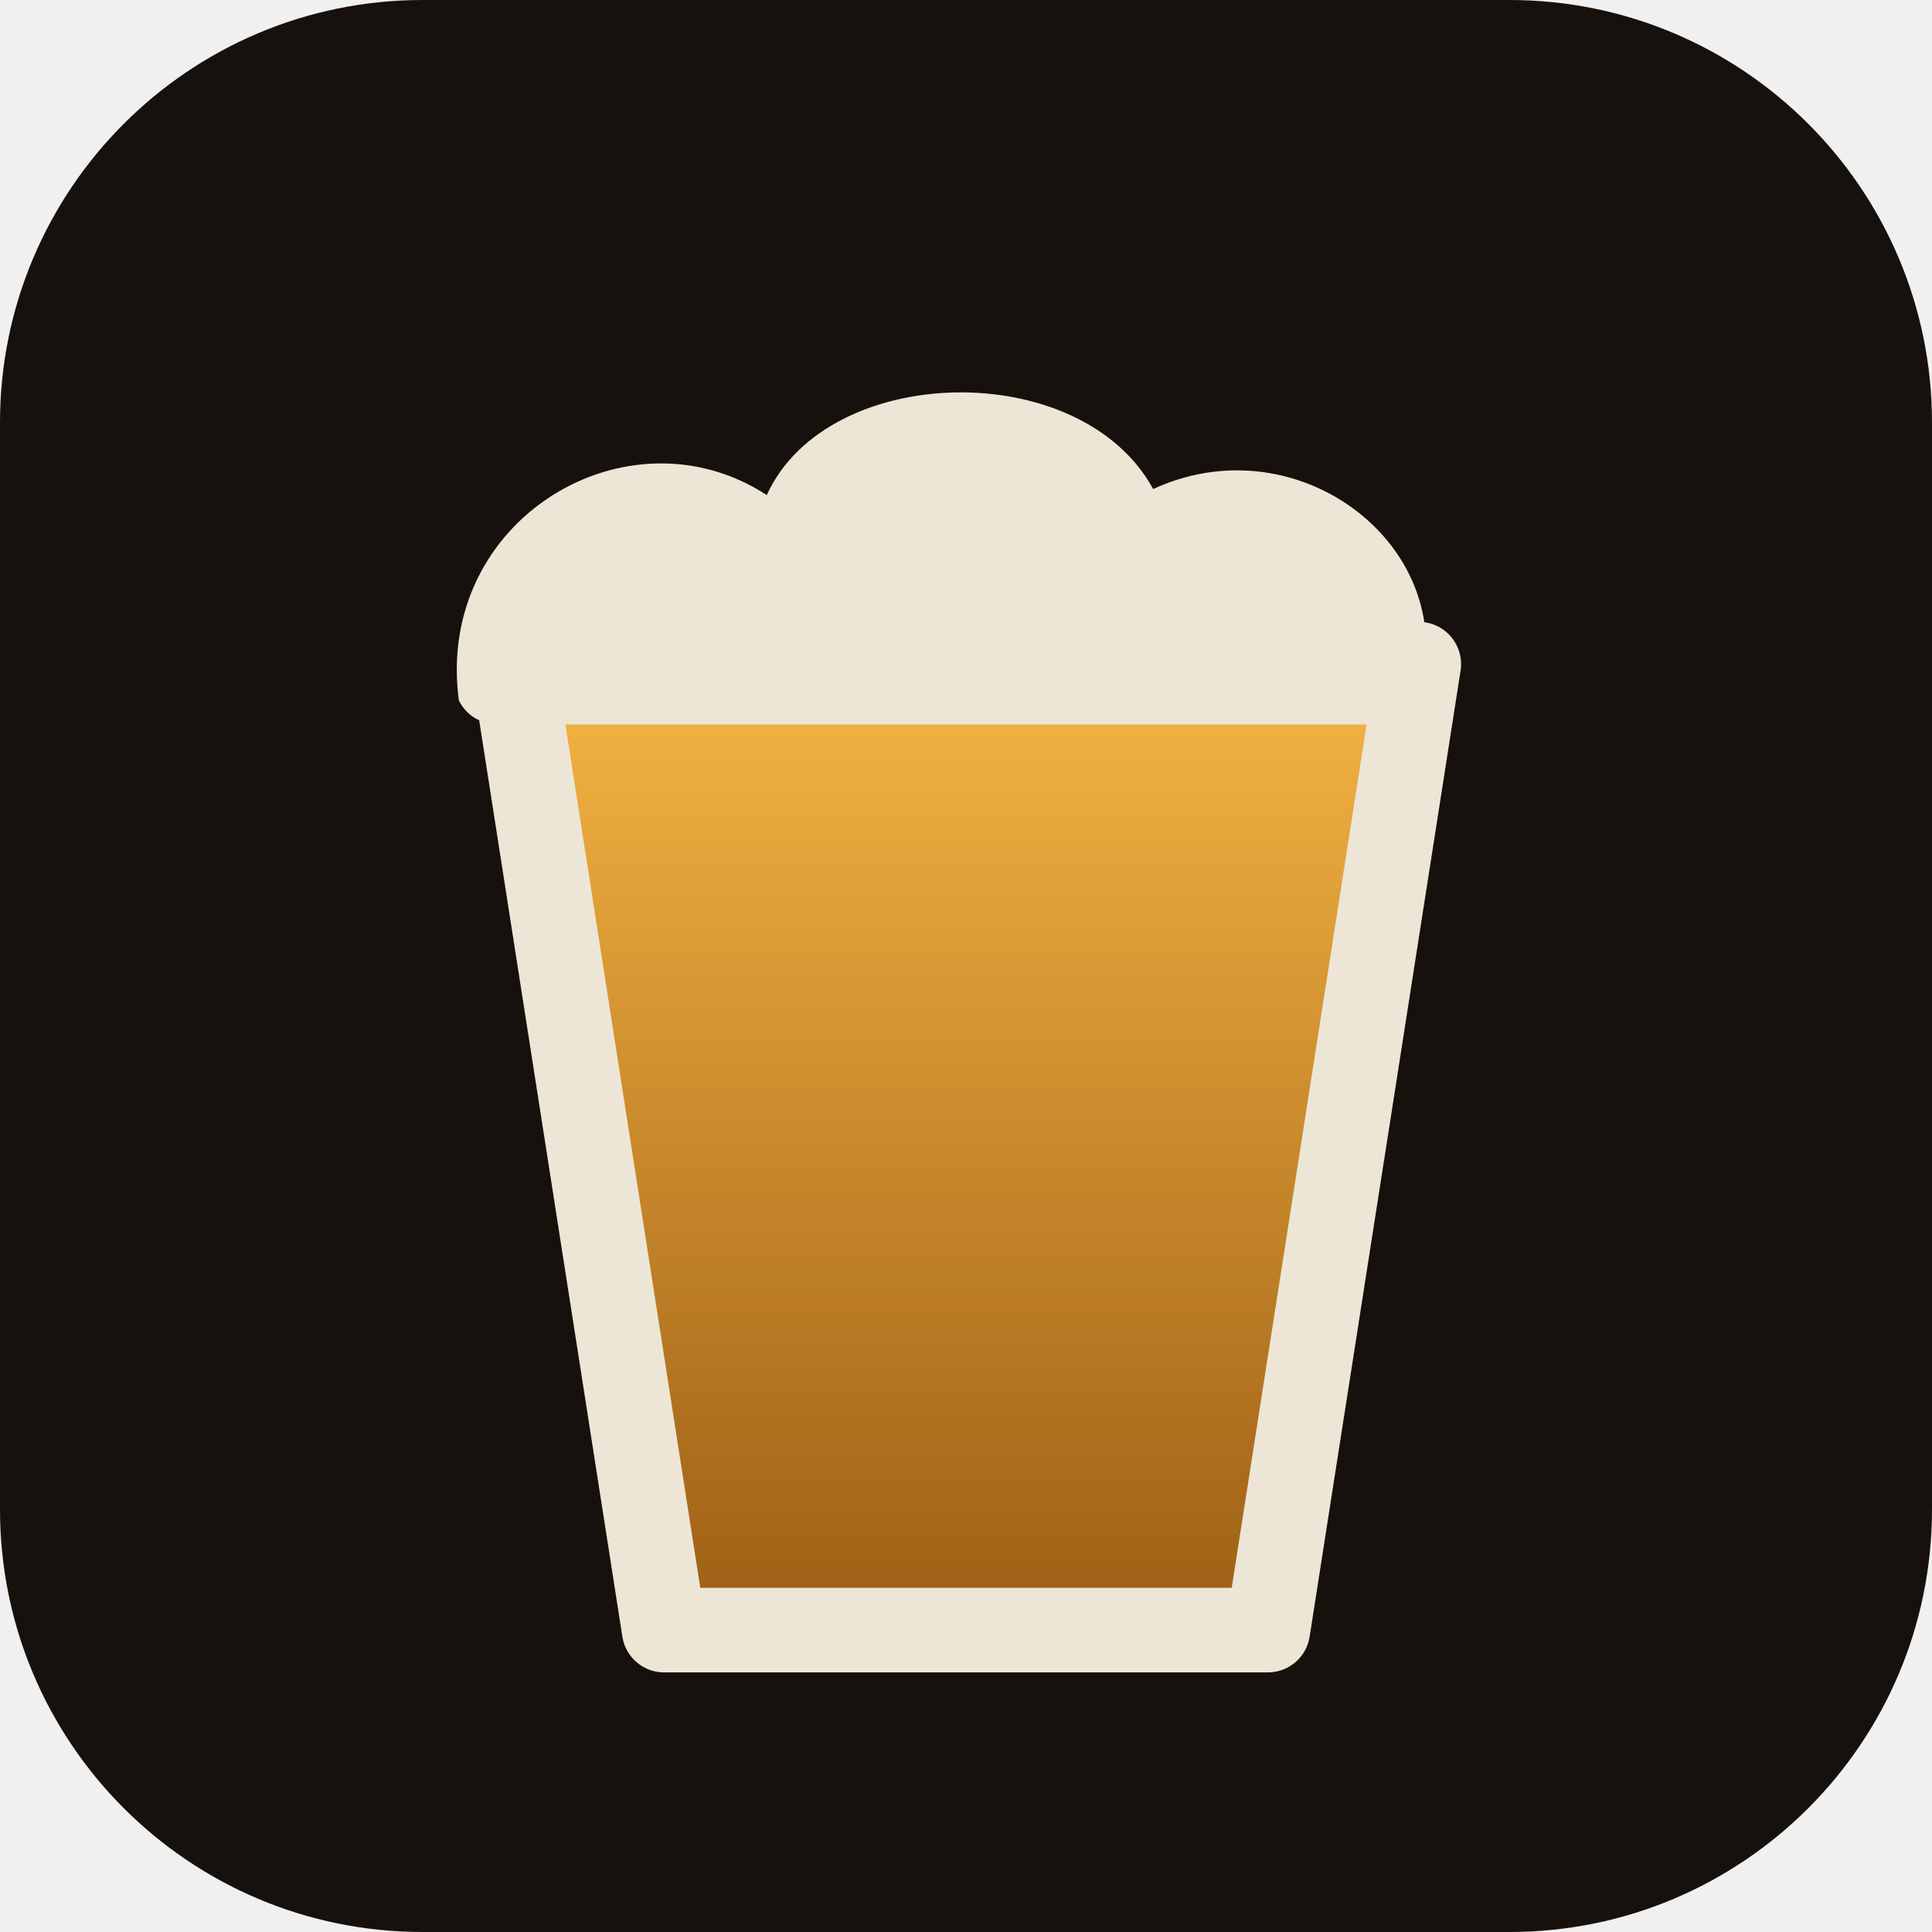
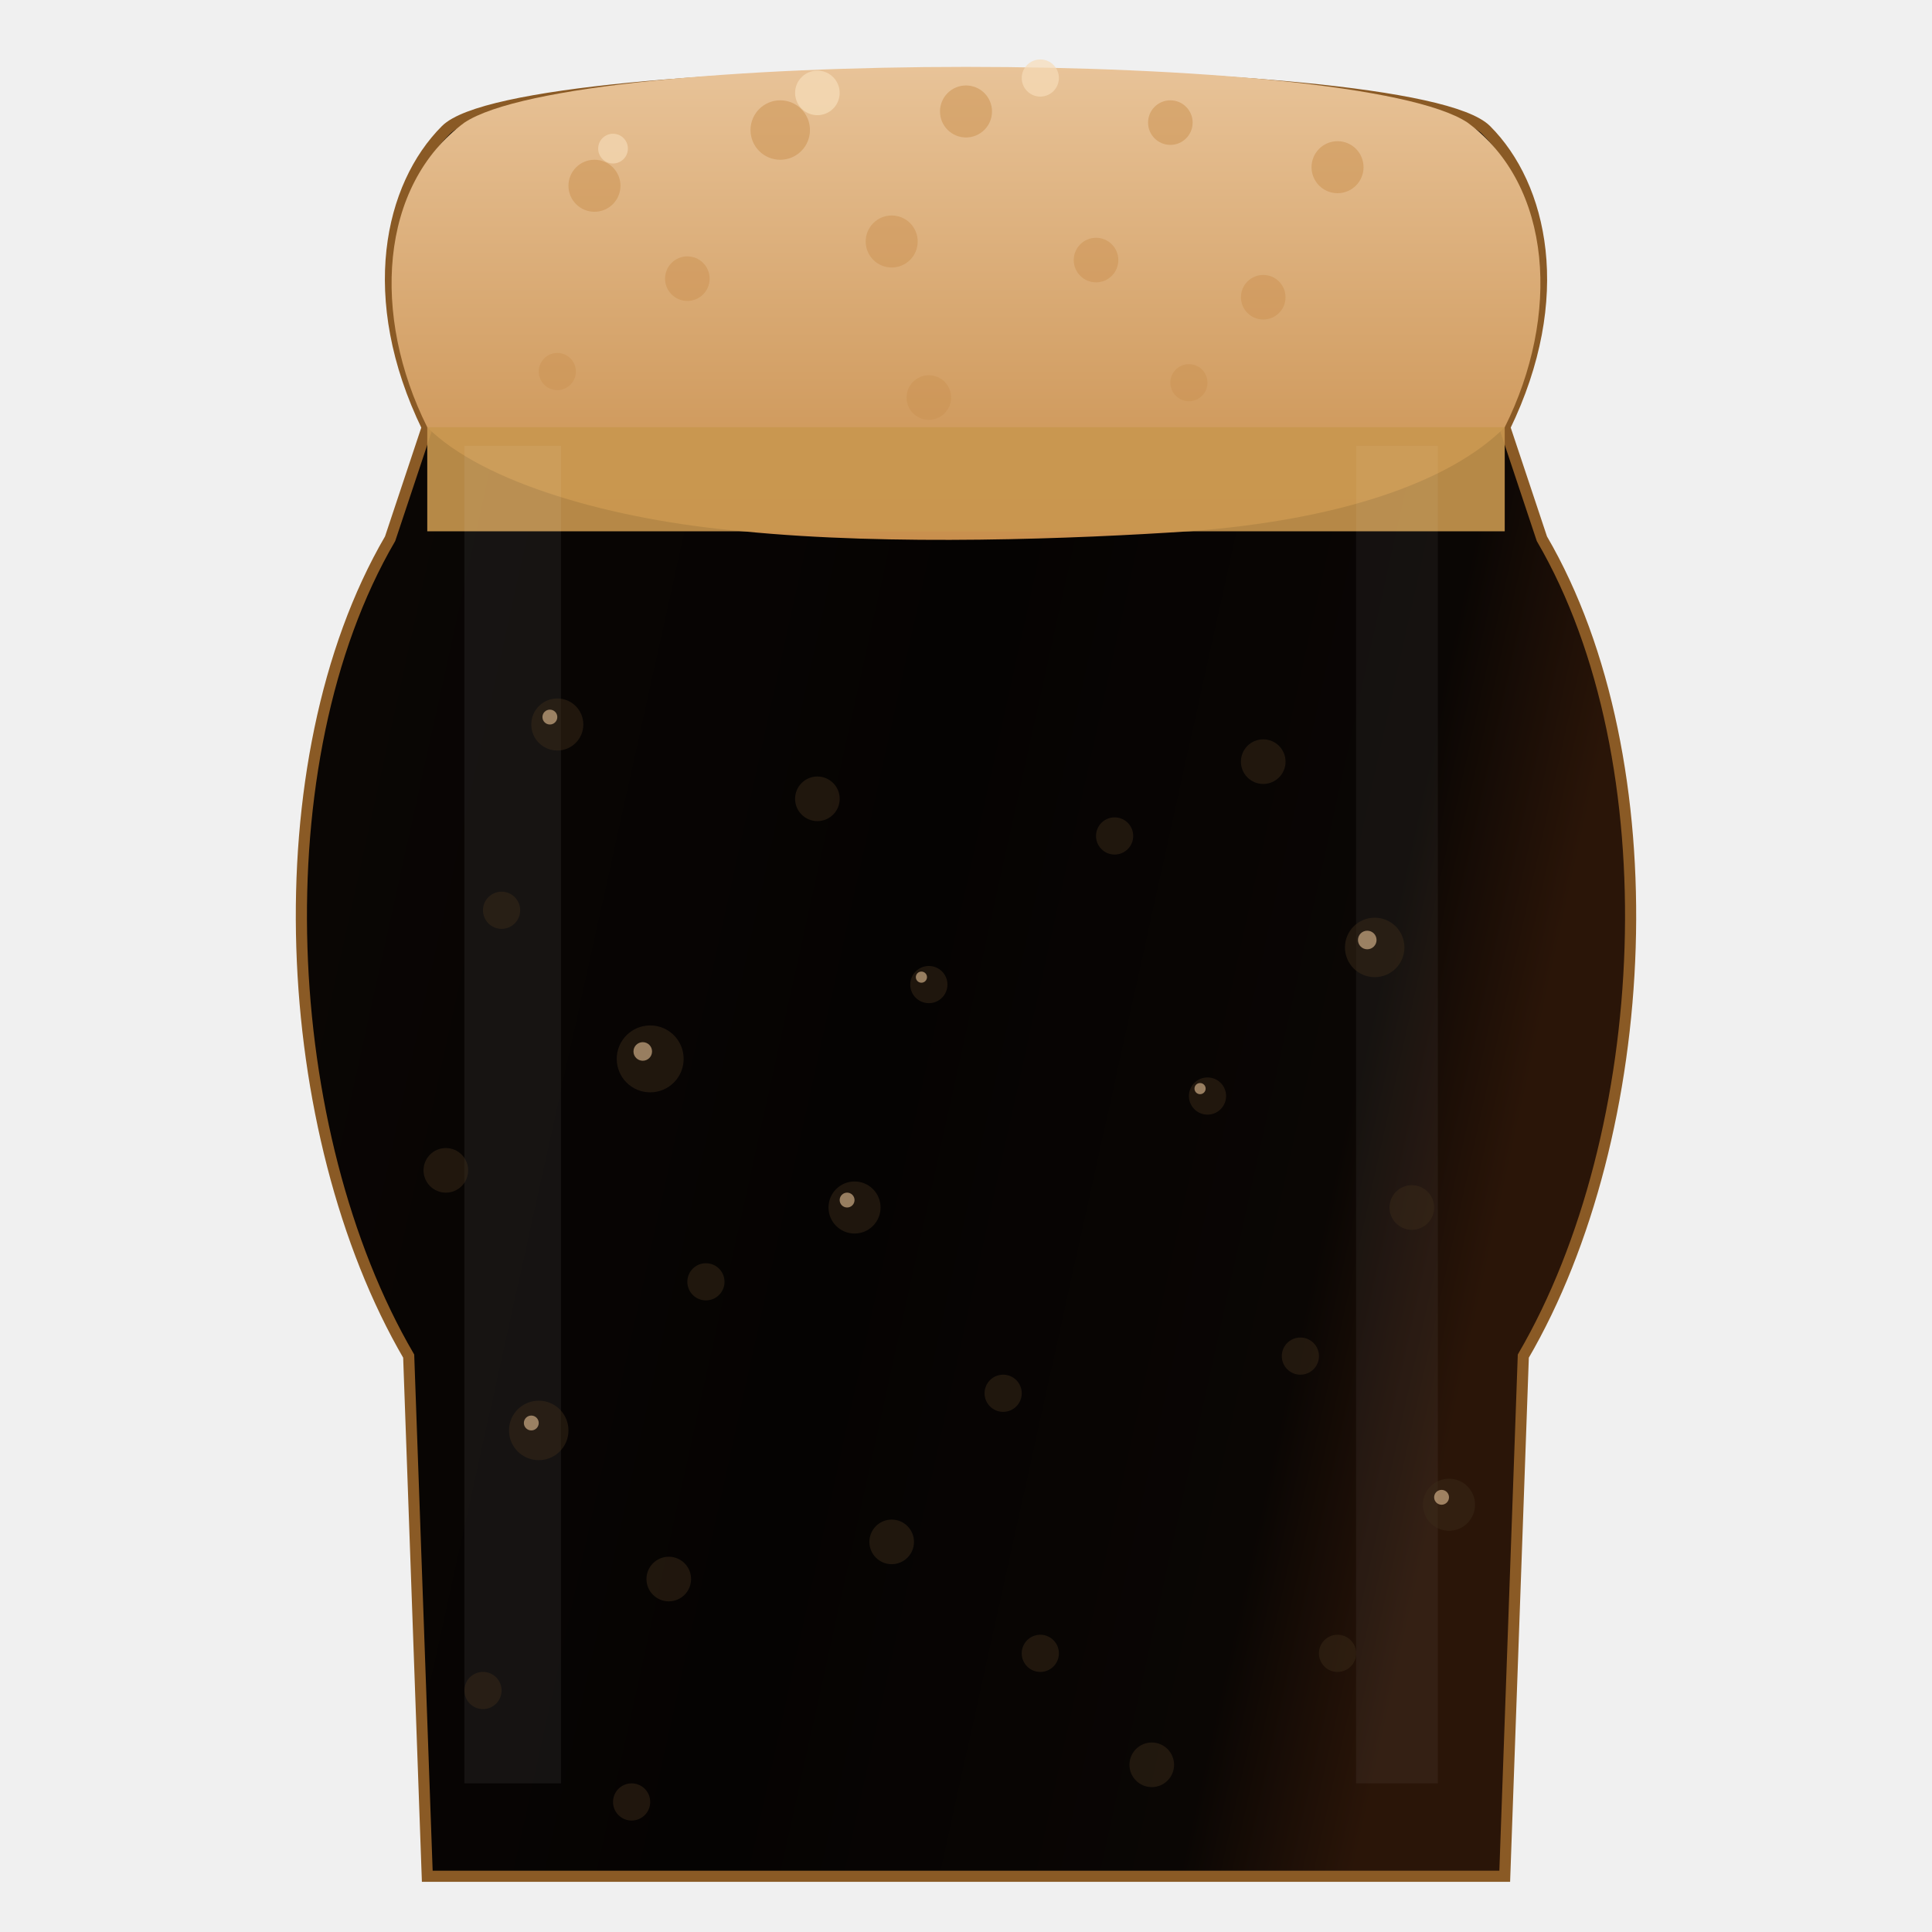
- <svg xmlns="http://www.w3.org/2000/svg" viewBox="0 0 32 32">
+ <svg xmlns="http://www.w3.org/2000/svg" viewBox="80 115 520 520">
  <defs>
-     <linearGradient id="beer" x1="0" y1="1" x2="0" y2="0">
-       <stop offset="0%" stop-color="#9c5e14" />
-       <stop offset="100%" stop-color="#f5b544" />
+     <linearGradient id="beerbody" x1="0" y1="0" x2="1" y2="0.3">
+       <stop offset="0%" stop-color="#2a1508" />
+       <stop offset="12%" stop-color="#0a0604" />
+       <stop offset="55%" stop-color="#050302" />
+       <stop offset="88%" stop-color="#0a0604" />
+       <stop offset="100%" stop-color="#2a1508" />
+     </linearGradient>
+     <linearGradient id="foam" x1="0" y1="1" x2="0" y2="0">
+       <stop offset="0%" stop-color="#c98f4d" />
+       <stop offset="100%" stop-color="#e8c398" />
    </linearGradient>
  </defs>
-   <rect width="32" height="32" rx="7" fill="#16110c" />
-   <path d="M 8.5 11 L 23.5 11 L 21 27 L 11 27 Z" fill="url(#beer)" stroke="#ede6d6" stroke-width="1.4" stroke-linejoin="round" />
-   <path d="M 7.6 11.6            C 7.2 8.6 10.4 6.7 12.7 8.2            C 13.7 6 17.9 5.9 19.1 8.1            C 21.7 6.9 24.6 9.4 23.3 12            L 8.3 12            C 7.9 12 7.7 11.8 7.6 11.6 Z" fill="#ede6d6" />
+   <path d="M 200 150 C 185 165 178 195 195 230 L 185 260 C 150 320 155 420 190 480 L 195 620 L 485 620 L 490 480 C 525 420 530 320 495 260 L 485 230 C 502 195 495 165 480 150 C 460 130 220 130 200 150 Z" fill="url(#beerbody)" stroke="#8a5a25" stroke-width="3" />
+   <path d="M 195 230 C 180 200 182 165 205 148 C 235 128 445 128 475 148 C 498 165 500 200 485 230            C 470 245 440 255 400 258 C 370 260 320 262 280 258 C 245 255 210 245 195 230 Z" fill="url(#foam)" />
+   <circle cx="240" cy="165" r="7" fill="#c98f4d" opacity="0.5" />
+   <circle cx="290" cy="150" r="8" fill="#c98f4d" opacity="0.5" />
+   <circle cx="340" cy="145" r="7" fill="#c98f4d" opacity="0.5" />
+   <circle cx="395" cy="148" r="6" fill="#c98f4d" opacity="0.5" />
+   <circle cx="440" cy="160" r="7" fill="#c98f4d" opacity="0.5" />
+   <circle cx="265" cy="190" r="6" fill="#c98f4d" opacity="0.45" />
+   <circle cx="320" cy="180" r="7" fill="#c98f4d" opacity="0.45" />
+   <circle cx="375" cy="185" r="6" fill="#c98f4d" opacity="0.45" />
+   <circle cx="420" cy="195" r="6" fill="#c98f4d" opacity="0.45" />
+   <circle cx="230" cy="215" r="5" fill="#c98f4d" opacity="0.4" />
+   <circle cx="330" cy="222" r="6" fill="#c98f4d" opacity="0.4" />
+   <circle cx="400" cy="218" r="5" fill="#c98f4d" opacity="0.4" />
+   <circle cx="300" cy="140" r="6" fill="#f6dcb8" opacity="0.75" />
+   <circle cx="360" cy="136" r="5" fill="#f6dcb8" opacity="0.7" />
+   <circle cx="245" cy="155" r="4" fill="#f6dcb8" opacity="0.65" />
+   <rect x="195" y="230" width="290" height="28" fill="#c9974f" opacity="0.9" />
+   <rect x="205" y="235" width="26" height="360" fill="#ffffff" opacity="0.06" />
+   <rect x="445" y="235" width="22" height="360" fill="#ffffff" opacity="0.05" />
+   <g fill="#3a2a18" opacity="0.5">
+     <circle cx="230" cy="310" r="7" />
+     <circle cx="215" cy="360" r="5" />
+     <circle cx="255" cy="400" r="9" />
+     <circle cx="200" cy="430" r="6" />
+     <circle cx="270" cy="460" r="5" />
+     <circle cx="225" cy="500" r="8" />
+     <circle cx="260" cy="540" r="6" />
+     <circle cx="210" cy="570" r="5" />
+     <circle cx="300" cy="330" r="6" />
+     <circle cx="330" cy="380" r="5" />
+     <circle cx="310" cy="440" r="7" />
+     <circle cx="350" cy="490" r="5" />
+     <circle cx="320" cy="530" r="6" />
+     <circle cx="360" cy="560" r="5" />
+     <circle cx="420" cy="320" r="6" />
+     <circle cx="450" cy="370" r="8" />
+     <circle cx="405" cy="410" r="5" />
+     <circle cx="460" cy="440" r="6" />
+     <circle cx="430" cy="480" r="5" />
+     <circle cx="470" cy="520" r="7" />
+     <circle cx="440" cy="560" r="5" />
+     <circle cx="380" cy="340" r="5" />
+     <circle cx="390" cy="590" r="6" />
+     <circle cx="250" cy="600" r="5" />
+   </g>
+   <g fill="#e8c398" opacity="0.6">
+     <circle cx="228" cy="308" r="2" />
+     <circle cx="253" cy="398" r="2.5" />
+     <circle cx="223" cy="498" r="2" />
+     <circle cx="308" cy="438" r="2" />
+     <circle cx="448" cy="368" r="2.5" />
+     <circle cx="468" cy="518" r="2" />
+     <circle cx="328" cy="378" r="1.5" />
+     <circle cx="403" cy="408" r="1.5" />
+   </g>
</svg>
